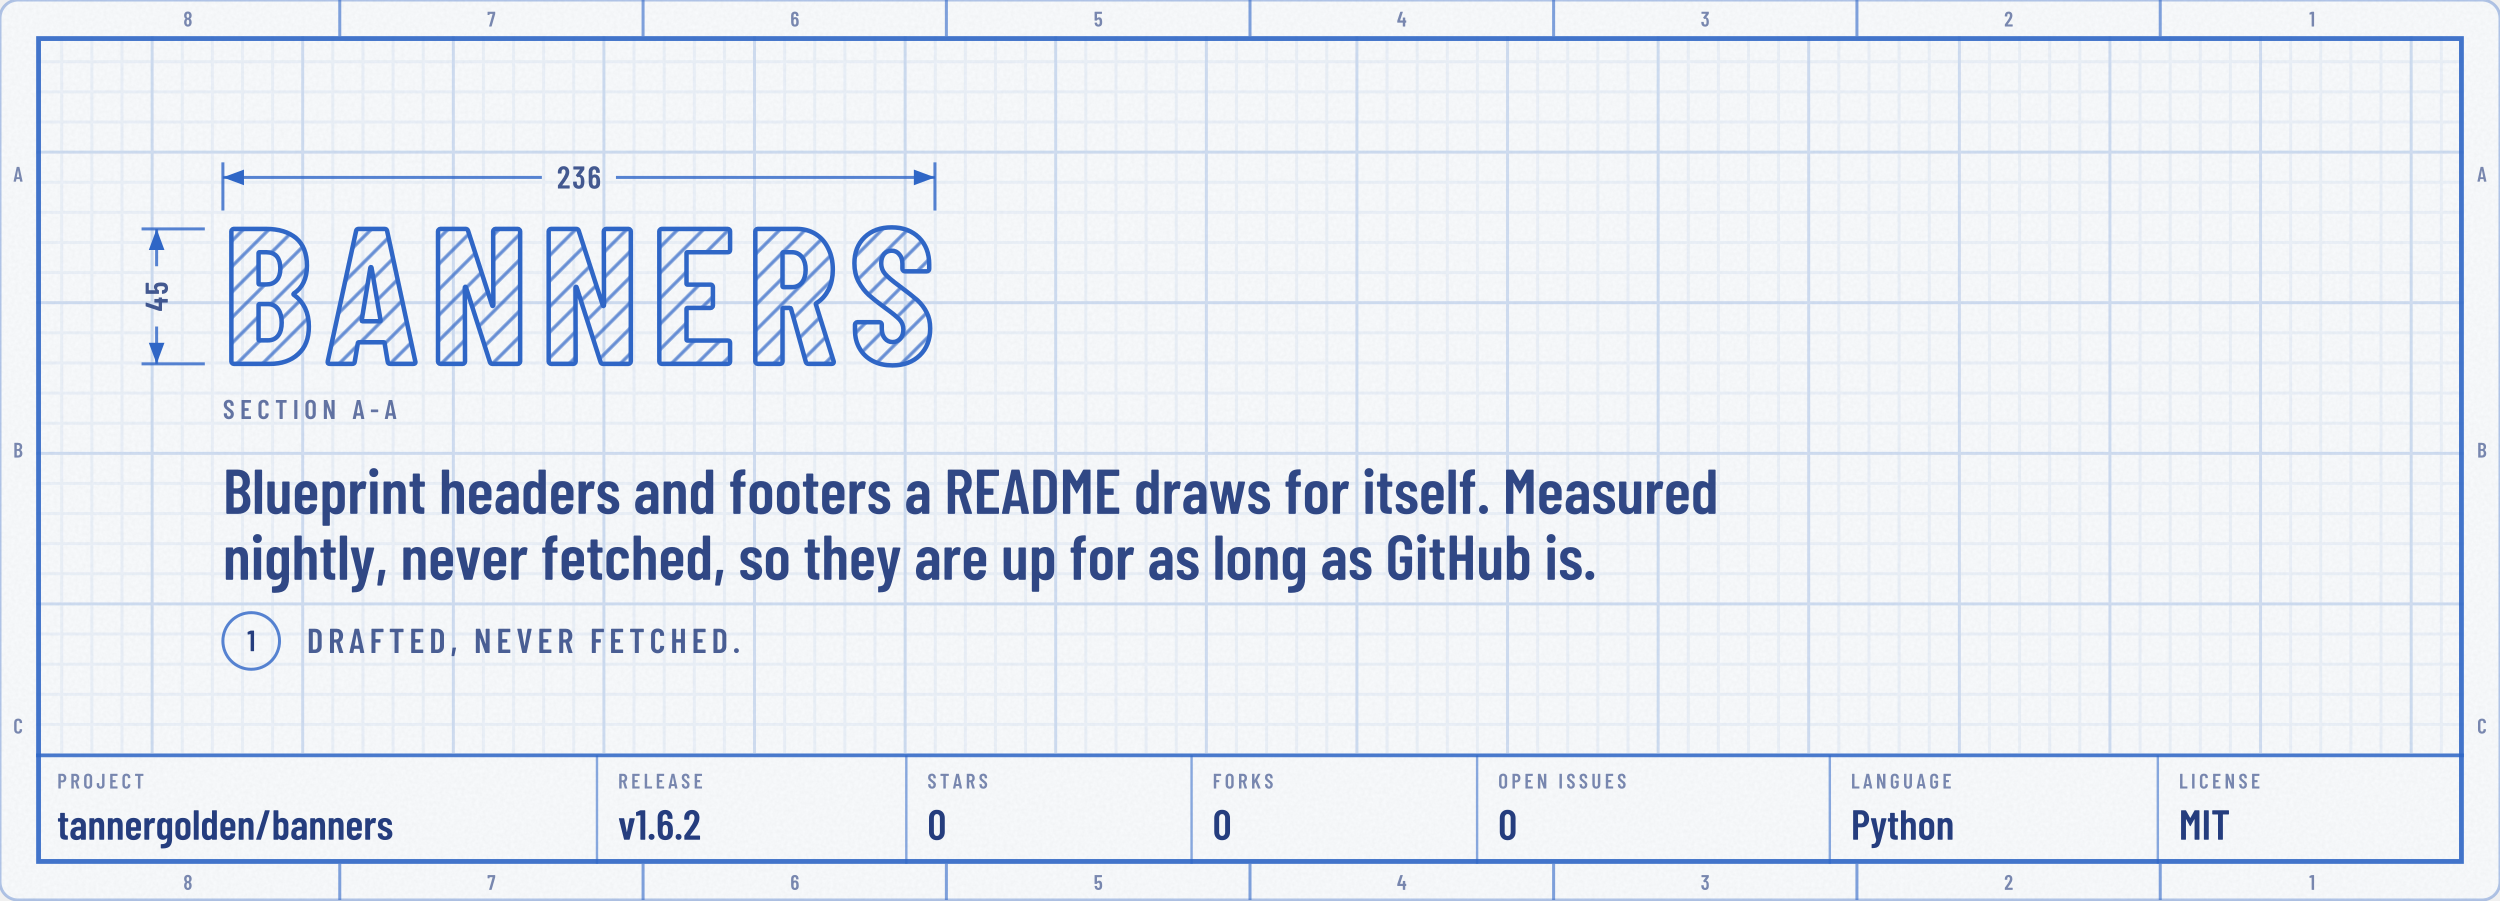
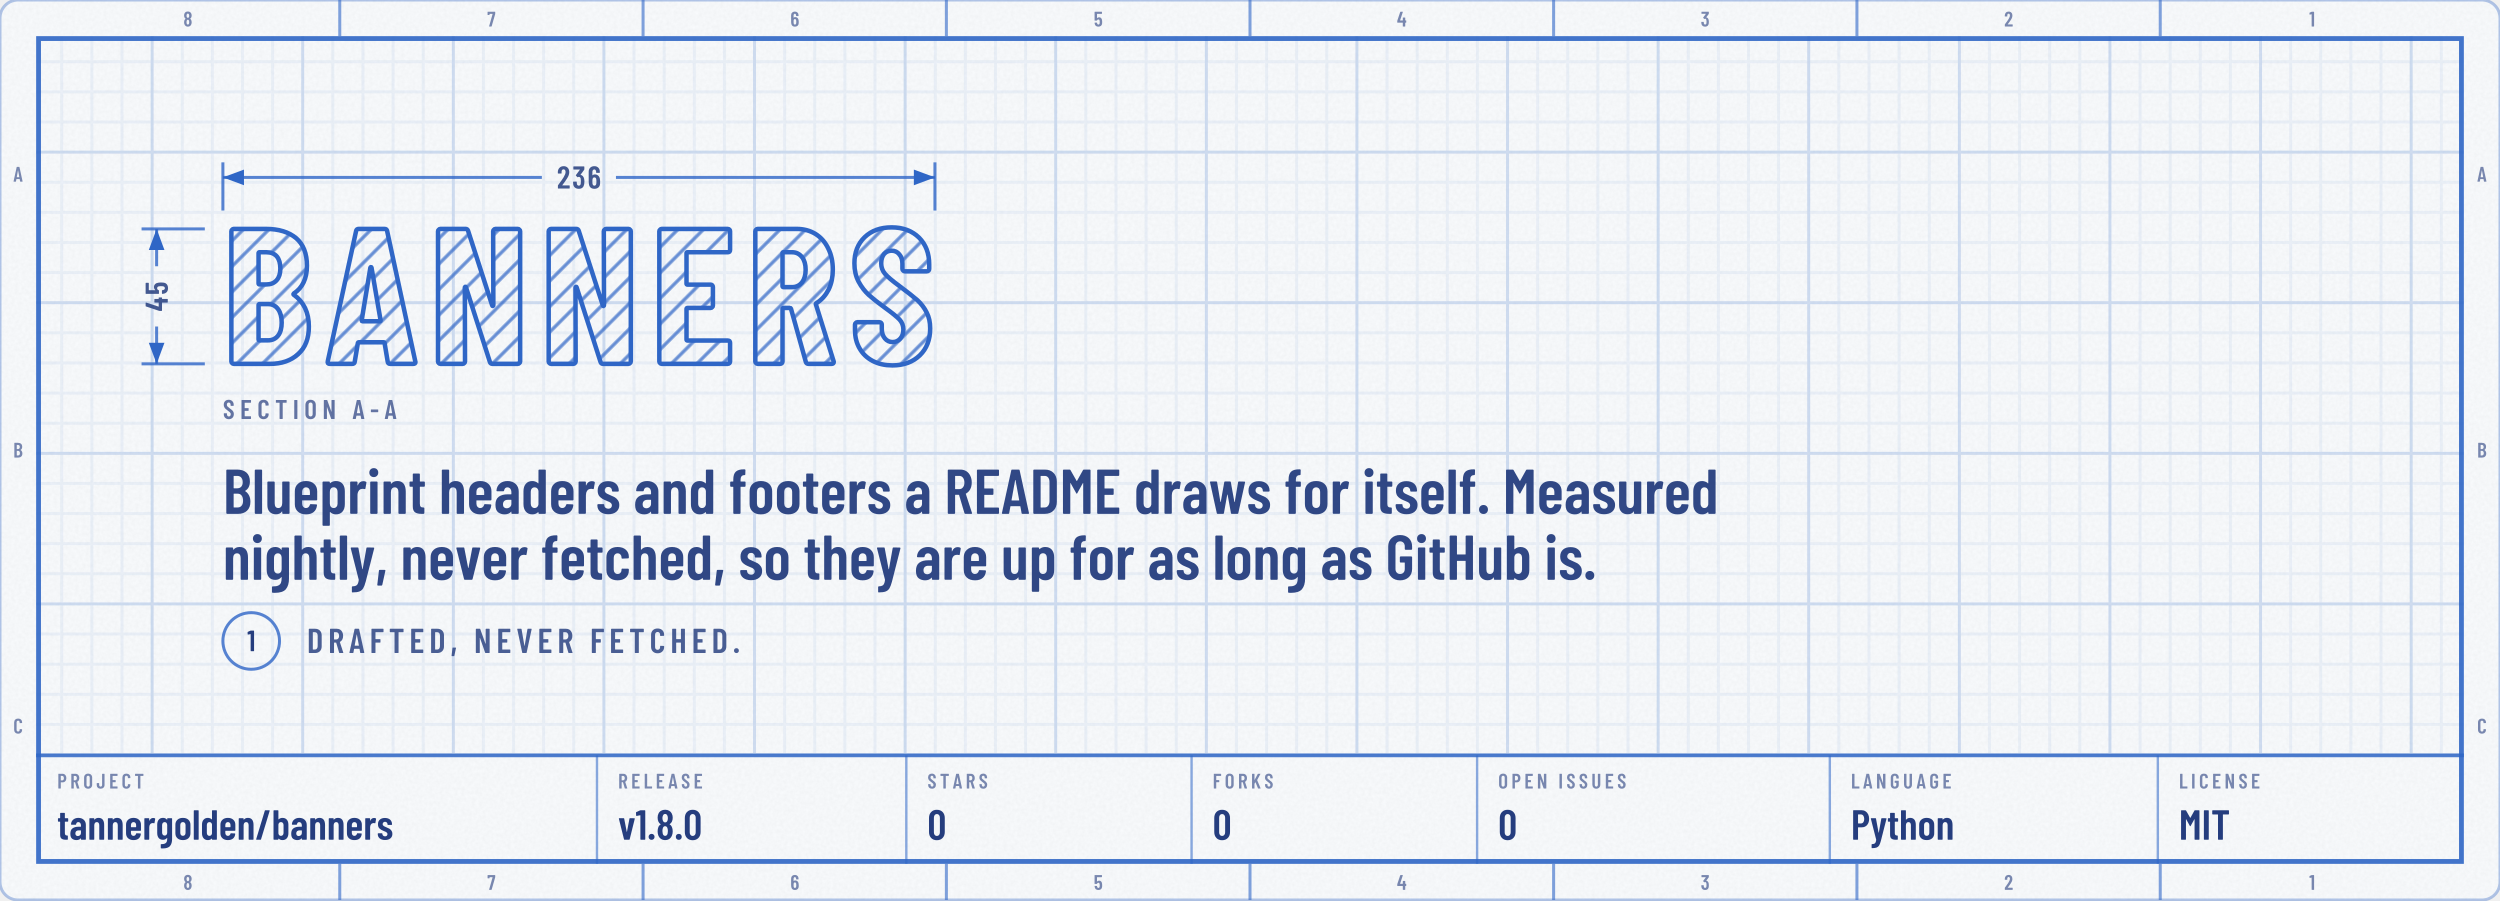
<svg xmlns="http://www.w3.org/2000/svg" width="830" height="299" viewBox="0 0 830 299" role="img" aria-labelledby="t d">
  <defs>
    <g id="kt1" transform="translate(74 120.8) scale(0.064 -0.064)">
      <use href="#n66" x="0" />
      <use href="#n65" x="530" />
      <use href="#n78" x="1072" />
      <use href="#n78" x="1646" />
      <use href="#n69" x="2220" />
      <use href="#n82" x="2718" />
      <use href="#n83" x="3249" />
    </g>
    <mask id="km2" maskUnits="userSpaceOnUse" x="70" y="70.9" width="244.4" height="65.9">
      <use href="#kt1" fill="#FFFFFF" />
    </mask>
    <pattern id="kp3" width="6" height="6" patternUnits="userSpaceOnUse" patternTransform="rotate(45)">
      <path d="M3 0V6" stroke="#2F66C6" stroke-opacity="0.7" stroke-width="1.1" />
    </pattern>
    <clipPath id="kc4">
      <rect x="0" y="0" width="830" height="298.8" rx="6" />
    </clipPath>
    <filter id="kn5" x="0" y="0" width="100%" height="100%">
      <feTurbulence type="fractalNoise" baseFrequency=".85" numOctaves="2" stitchTiles="stitch" />
      <feColorMatrix values="0 0 0 0 0 0 0 0 0 0 0 0 0 0 0 0 0 0 0.035 0" />
    </filter>
    <pattern id="kp6" width="10" height="10" patternUnits="userSpaceOnUse">
      <path d="M10 .5H.5V10" fill="none" stroke="#2F66C6" stroke-opacity="0.07" />
    </pattern>
    <pattern id="kp7" width="50" height="50" patternUnits="userSpaceOnUse">
      <path d="M50 .5H.5V50" fill="none" stroke="#2F66C6" stroke-opacity="0.14" />
    </pattern>
    <clipPath id="kc8">
      <path clip-rule="evenodd" d="M12 12h806v274.8h-806zM12 250.8h806v36h-806z" />
    </clipPath>
    <path id="m44" d="M33 -78 59 146Q60 157 71 157H151Q164 157 161 144L112 -80Q110 -91 99 -91H45Q39 -91 36 -88Q32 -84 33 -78Z" />
    <path id="m45" d="M27 263V339Q27 344 30 348Q34 351 39 351H286Q291 351 294 348Q298 344 298 339V263Q298 258 294 254Q291 251 286 251H39Q34 251 30 254Q27 258 27 263Z" />
    <path id="m46" d="M35 69Q35 100 55 120Q75 140 106 140Q137 140 156 120Q176 100 176 69Q176 38 156 18Q136 -2 106 -2Q75 -2 55 18Q35 38 35 69Z" />
    <path id="m47" d="M21 14 226 690Q229 700 239 700H331Q337 700 340 696Q343 692 341 686L136 10Q133 0 123 0H31Q25 0 22 4Q19 8 21 14Z" />
    <path id="m48" d="M38 183V517Q38 604 89 658Q140 711 224 711Q309 711 360 658Q412 604 412 517V183Q412 96 360 42Q309 -11 224 -11Q140 -11 89 42Q38 96 38 183ZM296 176V524Q296 563 276 586Q257 610 224 610Q192 610 173 586Q154 563 154 524V176Q154 137 173 114Q192 90 224 90Q257 90 276 114Q296 137 296 176Z" />
    <path id="m49" d="M122 700H218Q223 700 226 696Q230 693 230 688V12Q230 7 226 4Q223 0 218 0H126Q121 0 118 4Q114 7 114 12V576Q114 578 112 580Q111 582 109 581L27 565H24Q13 565 13 576L10 643Q10 653 18 657L107 697Q114 700 122 700Z" />
    <path id="m50" d="M173 100H392Q397 100 400 96Q404 93 404 88V12Q404 7 400 4Q397 0 392 0H43Q38 0 34 4Q31 7 31 12V92Q31 101 36 107L75 160Q114 212 152 266Q189 320 215 363Q273 459 273 522Q273 562 256 585Q238 608 209 608Q180 608 163 586Q146 563 147 526V487Q147 482 144 478Q140 475 135 475H41Q36 475 32 478Q29 482 29 487V530Q33 610 84 659Q134 708 214 708Q293 708 342 656Q390 605 390 521Q390 471 373 422Q356 373 319 317Q294 277 260 229Q225 181 214 166Q184 126 170 106Q168 104 169 102Q170 100 173 100Z" />
    <path id="m51" d="M387 218Q387 169 380 134Q368 66 326 29Q283 -8 210 -8Q134 -8 86 32Q38 73 32 143Q30 165 28 207Q28 219 40 219H132Q144 219 144 207Q146 173 148 156Q153 125 169 108Q185 92 210 92Q234 92 250 108Q266 123 271 152Q276 182 276 230Q276 281 269 315Q263 341 248 355Q233 369 210 369Q195 369 183 360Q177 356 174 356Q172 356 166 360L119 408Q115 412 115 417Q115 421 118 425L243 595Q245 597 244 599Q242 601 239 601H49Q44 601 40 604Q37 608 37 613V688Q37 693 40 696Q44 700 49 700H373Q378 700 382 696Q385 693 385 688V609Q385 602 380 594L266 438Q262 432 268 431Q309 426 338 392Q368 358 378 307Q387 267 387 218Z" />
    <path id="m52" d="M443 275V194Q443 189 440 186Q436 182 431 182H401Q396 182 396 177V12Q396 7 392 4Q389 0 384 0H292Q287 0 284 4Q280 7 280 12V177Q280 182 275 182H29Q24 182 20 186Q17 189 17 194V259Q17 268 19 274L158 690Q161 700 171 700H271Q277 700 280 696Q283 693 281 686L153 293Q152 287 157 287H275Q280 287 280 292V412Q280 417 284 420Q287 424 292 424H384Q389 424 392 420Q396 417 396 412V292Q396 287 401 287H431Q436 287 440 284Q443 280 443 275Z" />
    <path id="m53" d="M400 216Q400 175 396 146Q391 72 344 32Q297 -8 219 -8Q145 -8 99 30Q53 68 43 144L40 172Q40 184 52 184H144Q156 184 157 172Q157 166 159 154Q171 92 219 92Q244 92 260 108Q275 124 280 153Q284 178 284 217Q284 254 278 281Q273 307 258 322Q242 336 219 336Q171 336 157 290Q154 279 144 279H51Q46 279 42 282Q39 286 39 291V688Q39 693 42 696Q46 700 51 700H377Q382 700 386 696Q389 693 389 688V612Q389 607 386 604Q382 600 377 600H160Q155 600 155 595V400Q155 397 157 396Q159 396 161 398Q178 416 202 426Q227 437 254 437Q314 437 350 398Q387 360 394 290Q400 259 400 216Z" />
    <path id="m54" d="M401 216Q401 193 399 151Q394 75 346 34Q299 -8 221 -8Q147 -8 101 30Q55 69 46 144Q40 171 40 207L39 532Q39 613 88 660Q138 708 219 708Q295 708 343 660Q391 612 391 532V507Q391 502 388 498Q384 495 379 495H287Q282 495 278 498Q275 502 275 507V526Q275 560 258 582Q242 605 219 605Q191 605 174 583Q156 561 156 526V423Q156 420 158 419Q160 418 162 420Q191 447 234 447Q303 447 346 403Q389 359 396 286Q401 253 401 216ZM284 224Q284 250 279 295Q267 353 220 353Q196 353 180 338Q165 322 160 292Q156 257 156 224Q156 195 159 157Q164 125 180 108Q195 91 220 91Q245 91 260 109Q276 127 281 160Q284 196 284 224Z" />
    <path id="m55" d="M90 13 255 594Q257 600 251 600H116Q111 600 111 595V559Q111 554 108 550Q104 547 99 547H28Q23 547 20 550Q16 554 16 559L17 688Q17 693 20 696Q24 700 29 700H368Q373 700 376 696Q380 693 380 688V607Q380 603 378 593L211 10Q208 0 197 0H100Q87 0 90 13Z" />
    <path id="m56" d="M325 364Q358 345 375 306Q396 259 396 200Q396 147 380 107Q360 53 318 22Q275 -8 216 -8Q158 -8 116 22Q73 52 53 106Q38 148 38 200Q38 259 56 301Q71 341 109 363Q113 366 109 369Q76 390 58 427Q38 470 38 523Q38 581 58 620Q78 664 120 688Q161 712 216 712Q270 712 312 688Q353 665 374 621Q396 579 396 523Q396 471 376 429Q358 392 325 371Q319 367 325 364ZM159 559Q152 541 152 513Q152 483 162 456Q169 435 183 423Q197 411 216 411Q237 411 252 424Q266 436 273 459Q281 483 281 513Q281 547 271 568Q264 589 250 600Q236 612 216 612Q198 612 184 602Q171 591 164 573ZM281 206Q281 244 272 271Q266 295 252 308Q237 322 216 322Q195 322 180 308Q166 294 160 268Q152 242 152 208Q152 177 158 151Q163 123 178 108Q194 92 216 92Q239 92 255 108Q271 124 276 153Q281 180 281 206Z" />
    <path id="m65" d="M325 11 306 116Q306 121 300 121H154Q148 121 148 116L129 11Q128 0 116 0H25Q11 0 14 13L162 689Q164 700 175 700H281Q292 700 294 689L442 13V9Q442 0 431 0H338Q326 0 325 11ZM171 212H282Q288 212 287 217L229 533Q228 536 226 536Q224 536 223 533L166 217Q165 212 171 212Z" />
    <path id="m66" d="M242 0H66Q61 0 58 4Q54 7 54 12V688Q54 693 58 696Q61 700 66 700H224Q319 700 373 652Q427 604 427 512Q427 409 354 365Q349 362 352 359Q391 334 413 292Q435 250 435 192Q435 100 382 50Q328 0 242 0ZM170 595V409Q170 404 175 404H226Q267 404 290 429Q313 454 313 500Q313 548 290 574Q267 600 226 600H175Q170 600 170 595ZM319 208Q319 260 296 290Q273 319 233 319H175Q170 319 170 314V106Q170 101 175 101H233Q273 101 296 129Q319 157 319 208Z" />
    <path id="m67" d="M42 180V521Q42 607 94 658Q145 708 230 708Q316 708 368 658Q420 607 420 521V509Q420 504 416 500Q413 496 408 496L315 492Q303 492 303 504V529Q303 564 283 586Q263 608 230 608Q198 608 178 586Q158 564 158 529V171Q158 136 178 114Q198 92 230 92Q263 92 283 114Q303 136 303 171V196Q303 201 306 204Q310 208 315 208L408 204Q413 204 416 200Q420 197 420 192V180Q420 95 368 44Q316 -8 230 -8Q145 -8 94 44Q42 95 42 180Z" />
    <path id="m68" d="M54 12V688Q54 693 58 696Q61 700 66 700H237Q323 700 374 648Q426 596 426 509V191Q426 104 374 52Q323 0 237 0H66Q61 0 58 4Q54 7 54 12ZM175 100 235 101Q268 101 288 128Q309 154 310 198V502Q310 547 290 574Q269 600 234 600H175Q170 600 170 595V105Q170 100 175 100Z" />
    <path id="m69" d="M391 600H175Q170 600 170 595V406Q170 401 175 401H303Q308 401 312 398Q315 394 315 389V312Q315 307 312 304Q308 300 303 300H175Q170 300 170 295V105Q170 100 175 100H391Q396 100 400 96Q403 93 403 88V12Q403 7 400 4Q396 0 391 0H66Q61 0 58 4Q54 7 54 12V688Q54 693 58 696Q61 700 66 700H391Q396 700 400 696Q403 693 403 688V612Q403 607 400 604Q396 600 391 600Z" />
    <path id="m70" d="M390 600H175Q170 600 170 595V406Q170 401 175 401H302Q307 401 310 398Q314 394 314 389V312Q314 307 310 304Q307 300 302 300H175Q170 300 170 295V12Q170 7 166 4Q163 0 158 0H66Q61 0 58 4Q54 7 54 12V688Q54 693 58 696Q61 700 66 700H390Q395 700 398 696Q402 693 402 688V612Q402 607 398 604Q395 600 390 600Z" />
    <path id="m71" d="M42 173V527Q42 609 94 658Q145 708 230 708Q315 708 368 658Q420 609 420 526V487Q420 482 416 478Q413 475 408 475H316Q311 475 308 478Q304 482 304 487V528Q304 564 284 586Q263 608 230 608Q197 608 177 586Q157 564 157 528V172Q157 136 177 114Q197 92 230 92Q263 92 284 114Q304 136 304 172V268Q304 273 299 273H238Q233 273 230 276Q226 280 226 285V358Q226 363 230 366Q233 370 238 370H408Q413 370 416 366Q420 363 420 358V173Q420 91 368 42Q315 -8 230 -8Q145 -8 94 42Q42 91 42 173Z" />
    <path id="m72" d="M319 700H411Q416 700 420 696Q423 693 423 688V12Q423 7 420 4Q416 0 411 0H319Q314 0 310 4Q307 7 307 12V295Q307 300 302 300H175Q170 300 170 295V12Q170 7 166 4Q163 0 158 0H66Q61 0 58 4Q54 7 54 12V688Q54 693 58 696Q61 700 66 700H158Q163 700 166 696Q170 693 170 688V406Q170 401 175 401H302Q307 401 307 406V688Q307 693 310 696Q314 700 319 700Z" />
    <path id="m73" d="M54 12V688Q54 693 58 696Q61 700 66 700H158Q163 700 166 696Q170 693 170 688V12Q170 7 166 4Q163 0 158 0H66Q61 0 58 4Q54 7 54 12Z" />
    <path id="m74" d="M17 173V247Q17 252 20 256Q24 259 29 259H121Q126 259 130 256Q133 252 133 247V171Q133 136 152 114Q171 92 202 92Q233 92 252 114Q272 136 272 171V688Q272 693 276 696Q279 700 284 700H376Q381 700 384 696Q388 693 388 688V173Q388 91 336 42Q285 -8 202 -8Q119 -8 68 42Q17 91 17 173Z" />
    <path id="m75" d="M54 12V688Q54 693 58 696Q61 700 66 700H158Q163 700 166 696Q170 693 170 688V412Q170 408 172 408Q174 407 176 410L326 691Q331 700 341 700H440Q447 700 449 696Q451 692 448 686L298 405Q297 401 297 399L459 14Q460 12 460 8Q460 0 450 0H351Q340 0 337 9L219 298Q218 301 216 300Q214 300 212 298L172 231Q170 227 170 225V12Q170 7 166 4Q163 0 158 0H66Q61 0 58 4Q54 7 54 12Z" />
    <path id="m76" d="M54 12V688Q54 693 58 696Q61 700 66 700H158Q163 700 166 696Q170 693 170 688V105Q170 100 175 100H391Q396 100 400 96Q403 93 403 88V12Q403 7 400 4Q396 0 391 0H66Q61 0 58 4Q54 7 54 12Z" />
    <path id="m77" d="M383 700H475Q480 700 484 696Q487 693 487 688V12Q487 7 484 4Q480 0 475 0H383Q378 0 374 4Q371 7 371 12V484Q371 488 369 488Q367 488 365 485L278 327Q273 319 269 319Q265 319 260 327L173 485Q171 488 169 488Q167 488 167 484V12Q167 7 164 4Q160 0 155 0H63Q58 0 54 4Q51 7 51 12V688Q51 693 54 696Q58 700 63 700H155Q165 700 170 692L267 521Q270 517 273 521L368 692Q373 700 383 700Z" />
    <path id="m78" d="M350 700H441Q446 700 450 696Q453 693 453 688V12Q453 7 450 4Q446 0 441 0H336Q326 0 323 10L174 434Q173 437 170 436Q168 436 168 433L169 12Q169 7 166 4Q162 0 157 0H66Q61 0 58 4Q54 7 54 12V688Q54 693 58 696Q61 700 66 700H169Q179 700 182 690L332 269Q333 266 336 266Q338 267 338 270V688Q338 693 342 696Q345 700 350 700Z" />
    <path id="m79" d="M42 182V518Q42 604 94 656Q147 708 233 708Q319 708 372 656Q425 604 425 518V182Q425 96 372 44Q319 -8 233 -8Q147 -8 94 44Q42 96 42 182ZM309 177V523Q309 561 288 584Q267 608 233 608Q199 608 178 584Q158 561 158 523V177Q158 139 178 116Q199 92 233 92Q267 92 288 116Q309 139 309 177Z" />
    <path id="m80" d="M432 495Q432 405 384 350Q337 295 259 295H174Q169 295 169 290V12Q169 7 166 4Q162 0 157 0H65Q60 0 56 4Q53 7 53 12V689Q53 694 56 698Q60 701 65 701H253Q306 701 346 675Q387 649 410 602Q432 555 432 495ZM316 492Q316 542 294 572Q271 601 234 601H174Q169 601 169 596V391Q169 386 174 386H234Q271 386 294 414Q316 443 316 492Z" />
    <path id="m82" d="M318 10 233 297Q231 301 228 301H175Q170 301 170 296V12Q170 7 166 4Q163 0 158 0H66Q61 0 58 4Q54 7 54 12V688Q54 693 58 696Q61 700 66 700H254Q307 700 348 674Q388 649 410 602Q433 556 433 496Q433 434 409 389Q385 344 342 321Q338 320 339 315L437 14Q438 12 438 9Q438 0 427 0H331Q321 0 318 10ZM170 595V396Q170 391 175 391H236Q272 391 294 419Q317 447 317 495Q317 543 294 572Q272 600 236 600H175Q170 600 170 595Z" />
    <path id="m83" d="M34 173V199Q34 204 38 208Q41 211 46 211H137Q142 211 146 208Q149 204 149 199V179Q149 140 168 116Q188 92 219 92Q250 92 270 114Q290 137 290 174Q290 200 279 219Q268 238 248 255Q228 272 184 304Q134 340 104 368Q73 396 52 436Q32 475 32 527Q32 610 82 659Q132 708 214 708Q297 708 348 656Q399 605 399 520V496Q399 491 396 488Q392 484 387 484H297Q292 484 288 488Q285 491 285 496V522Q285 561 266 584Q246 608 214 608Q184 608 165 586Q146 565 146 527Q146 491 166 466Q187 441 247 397Q308 352 339 324Q370 295 387 261Q404 227 404 180Q404 95 353 44Q302 -8 219 -8Q136 -8 85 42Q34 92 34 173Z" />
    <path id="m84" d="M425 688V612Q425 607 422 604Q418 600 413 600H286Q281 600 281 595V12Q281 7 278 4Q274 0 269 0H177Q172 0 168 4Q165 7 165 12V595Q165 600 160 600H40Q35 600 32 604Q28 607 28 612V688Q28 693 32 696Q35 700 40 700H413Q418 700 422 696Q425 693 425 688Z" />
    <path id="m85" d="M50 194V688Q50 693 54 696Q57 700 62 700H154Q159 700 162 696Q166 693 166 688V182Q166 142 186 117Q206 92 239 92Q272 92 292 117Q312 142 312 182V688Q312 693 316 696Q319 700 324 700H416Q421 700 424 696Q428 693 428 688V194Q428 103 376 48Q324 -8 239 -8Q153 -8 102 48Q50 103 50 194Z" />
    <path id="m86" d="M171 11 28 687 27 691Q27 700 38 700H139Q151 700 152 689L235 208Q236 205 238 205Q240 205 241 208L322 689Q323 700 335 700H433Q446 700 443 687L299 11Q297 0 286 0H184Q173 0 171 11Z" />
    <path id="m97" d="M397 352V12Q397 7 394 4Q390 0 385 0H293Q288 0 284 4Q281 7 281 12V31Q281 34 279 35Q277 36 275 33Q240 -8 173 -8Q116 -8 72 24Q29 57 29 143Q29 233 82 271Q134 309 224 309H276Q281 309 281 314V340Q281 376 263 398Q245 419 218 419Q197 419 183 406Q169 392 166 369Q165 357 153 357H56Q44 357 45 369Q50 437 98 478Q147 519 220 519Q299 519 348 473Q397 427 397 352ZM281 160V217Q281 222 276 222H224Q190 222 169 204Q148 185 148 150Q148 119 164 104Q180 88 205 88Q235 88 258 107Q281 126 281 160Z" />
    <path id="m98" d="M399 357V154Q399 80 362 36Q325 -8 258 -8Q204 -8 168 27Q166 29 164 28Q162 27 162 24V12Q162 7 158 4Q155 0 150 0H58Q53 0 50 4Q46 7 46 12V688Q46 693 50 696Q53 700 58 700H150Q155 700 158 696Q162 693 162 688V486Q162 483 164 482Q167 482 170 486Q189 503 212 511Q236 519 258 519Q324 519 362 476Q399 433 399 357ZM222 419Q198 419 182 404Q166 388 162 362V149Q166 123 182 108Q198 92 222 92Q250 92 267 112Q284 131 284 163V348Q284 380 267 400Q250 419 222 419Z" />
    <path id="m99" d="M38 155V357Q38 430 86 474Q133 519 215 519Q297 519 345 476Q393 432 393 365V351Q393 346 390 342Q386 339 381 339L289 335Q277 335 277 347V357Q277 382 260 400Q242 419 215 419Q188 419 171 399Q154 379 154 348V163Q154 132 171 112Q188 92 215 92Q242 92 260 110Q277 129 277 155V165Q277 170 280 174Q284 177 289 177L381 176Q386 176 390 172Q393 169 393 164V146Q393 77 345 34Q297 -8 215 -8Q133 -8 86 36Q38 80 38 155Z" />
    <path id="m100" d="M287 700H379Q384 700 388 696Q391 693 391 688V12Q391 7 388 4Q384 0 379 0H287Q282 0 278 4Q275 7 275 12V24Q275 27 273 28Q271 29 269 27Q233 -8 179 -8Q112 -8 75 36Q38 80 38 154V357Q38 433 76 476Q113 519 179 519Q202 519 226 510Q250 502 269 483Q271 481 273 482Q275 483 275 486V688Q275 693 278 696Q282 700 287 700ZM275 149V362Q271 388 255 404Q239 419 215 419Q187 419 170 400Q153 380 153 348V163Q153 131 170 112Q187 92 215 92Q239 92 255 108Q271 123 275 149Z" />
    <path id="m101" d="M380 213H159Q154 213 154 208V163Q154 132 171 112Q188 92 215 92Q238 92 254 106Q271 121 276 144Q279 154 289 154L378 150Q383 150 386 146Q390 143 389 137Q382 67 338 30Q294 -8 215 -8Q133 -8 86 36Q38 79 38 154V357Q38 430 86 474Q133 519 215 519Q297 519 344 474Q392 430 392 357V225Q392 220 388 216Q385 213 380 213ZM154 348V303Q154 298 159 298H272Q277 298 277 303V348Q277 380 260 400Q243 419 215 419Q188 419 171 399Q154 379 154 348Z" />
    <path id="m102" d="M265 499V440Q265 435 262 432Q258 428 253 428H191Q186 428 186 423V12Q186 7 182 4Q179 0 174 0H83Q78 0 74 4Q71 7 71 12V423Q71 428 66 428H34Q29 428 26 432Q22 435 22 440V499Q22 504 26 508Q29 511 34 511H66Q71 511 71 516V541Q71 631 112 668Q153 705 243 704H251Q256 704 260 700Q263 697 263 692L261 624Q261 619 258 616Q254 612 249 612H244Q214 611 200 592Q186 574 186 536V516Q186 511 191 511H253Q258 511 262 508Q265 504 265 499Z" />
    <path id="m103" d="M287 511H379Q384 511 388 508Q391 504 391 499V19Q391 -89 342 -148Q293 -206 167 -206Q145 -206 134 -205Q122 -204 122 -192V-115Q122 -102 135 -104Q192 -105 222 -90Q253 -75 264 -46Q275 -17 275 30V41Q275 44 273 44Q271 45 269 42Q236 -1 175 -1Q108 -1 73 42Q38 86 38 161V357Q38 434 74 476Q109 519 175 519Q236 519 269 476Q271 473 273 474Q275 474 275 477V499Q275 504 278 508Q282 511 287 511ZM275 169V348Q275 380 258 400Q242 419 215 419Q188 419 171 399Q154 379 154 348V169Q154 138 171 118Q188 99 215 99Q242 99 258 118Q275 138 275 169Z" />
    <path id="m104" d="M397 352V12Q397 7 394 4Q390 0 385 0H293Q288 0 284 4Q281 7 281 12V343Q281 379 266 399Q251 419 223 419Q194 419 178 398Q162 377 162 340V12Q162 7 158 4Q155 0 150 0H58Q53 0 50 4Q46 7 46 12V688Q46 693 50 696Q53 700 58 700H150Q155 700 158 696Q162 693 162 688V479Q162 476 164 476Q167 475 170 479Q204 519 265 519Q330 519 364 476Q397 432 397 352Z" />
    <path id="m105" d="M36 652Q36 683 56 703Q76 723 107 723Q138 723 158 703Q177 683 177 652Q177 621 157 601Q137 581 107 581Q76 581 56 601Q36 621 36 652ZM50 12V499Q50 504 54 508Q57 511 62 511H154Q159 511 162 508Q166 504 166 499V12Q166 7 162 4Q159 0 154 0H62Q57 0 54 4Q50 7 50 12Z" />
    <path id="m108" d="M42 12V688Q42 693 46 696Q49 700 54 700H146Q151 700 154 696Q158 693 158 688V12Q158 7 154 4Q151 0 146 0H54Q49 0 46 4Q42 7 42 12Z" />
    <path id="m110" d="M397 352V12Q397 7 394 4Q390 0 385 0H293Q288 0 284 4Q281 7 281 12V343Q281 379 266 399Q251 419 223 419Q194 419 178 398Q162 377 162 340V12Q162 7 158 4Q155 0 150 0H58Q53 0 50 4Q46 7 46 12V499Q46 504 50 508Q53 511 58 511H150Q155 511 158 508Q162 504 162 499V479Q162 476 164 476Q167 475 170 479Q204 519 265 519Q330 519 364 476Q397 432 397 352Z" />
    <path id="m111" d="M38 155V356Q38 430 86 474Q134 519 216 519Q299 519 347 474Q395 430 395 356V155Q395 80 348 36Q300 -8 216 -8Q133 -8 86 36Q38 80 38 155ZM279 164V348Q279 379 262 399Q244 419 216 419Q188 419 171 400Q154 380 154 348V164Q154 132 171 112Q188 93 216 93Q244 93 262 112Q279 132 279 164Z" />
    <path id="m112" d="M403 357V155Q403 78 366 35Q329 -8 262 -8Q239 -8 215 0Q191 9 172 28Q170 30 168 29Q166 28 166 25V-177Q166 -182 162 -186Q159 -189 154 -189H62Q57 -189 54 -186Q50 -182 50 -177V499Q50 504 54 508Q57 511 62 511H154Q159 511 162 508Q166 504 166 499V487Q166 484 168 484Q171 483 174 487Q209 519 262 519Q329 519 366 476Q403 432 403 357ZM226 420Q199 420 182 400Q166 380 166 348V163Q166 131 182 112Q199 92 226 92Q254 92 271 112Q288 131 288 163V348Q288 380 271 400Q254 420 226 420Z" />
    <path id="m114" d="M297 507Q305 502 303 492L287 399Q286 387 273 392Q259 396 247 396Q235 396 225 393Q197 389 180 362Q162 334 162 296V13Q162 8 158 4Q155 1 150 1H58Q53 1 50 4Q46 8 46 13V499Q46 504 50 508Q53 511 58 511H150Q155 511 158 508Q162 504 162 499V453Q162 449 164 448Q166 448 167 452Q194 517 255 517Q282 517 297 507Z" />
    <path id="m115" d="M30 135V142Q30 147 34 150Q37 154 42 154H128Q133 154 136 150Q140 147 140 142V137Q140 113 158 97Q177 81 204 81Q230 81 245 96Q260 111 260 134Q260 154 247 168Q234 181 219 188Q204 195 165 211Q108 233 72 267Q35 301 35 368Q35 438 80 478Q124 517 200 517Q278 517 324 476Q369 434 369 364Q369 359 366 356Q362 352 357 352H273Q268 352 264 356Q261 359 261 364V370Q261 394 244 410Q228 426 203 426Q177 426 162 410Q146 393 146 370Q146 351 158 338Q170 325 185 318Q200 310 235 295Q277 278 306 262Q334 245 356 214Q377 184 377 139Q377 72 330 33Q283 -6 203 -6Q124 -6 77 32Q30 70 30 135Z" />
    <path id="m116" d="M248 429H186Q181 429 181 424V162Q181 127 194 114Q207 100 233 101H240Q245 101 248 98Q252 94 252 89V12Q252 7 248 4Q245 0 240 0H206Q138 0 104 25Q69 50 69 119V424Q69 429 64 429H29Q24 429 20 432Q17 436 17 441V499Q17 504 20 508Q24 511 29 511H64Q69 511 69 516V626Q69 631 72 634Q76 638 81 638H169Q174 638 178 634Q181 631 181 626V516Q181 511 186 511H248Q253 511 256 508Q260 504 260 499V441Q260 436 256 432Q253 429 248 429Z" />
    <path id="m117" d="M289 511H381Q386 511 390 508Q393 504 393 499V12Q393 7 390 4Q386 0 381 0H289Q284 0 280 4Q277 7 277 12V34Q277 37 275 38Q273 39 271 36Q242 -7 178 -7Q117 -7 80 30Q42 66 42 142V499Q42 504 46 508Q49 511 54 511H146Q151 511 154 508Q158 504 158 499V167Q158 92 216 92Q245 92 261 114Q277 135 277 172V499Q277 504 280 508Q284 511 289 511Z" />
    <path id="m118" d="M141 10 19 499V503Q19 512 30 512H132Q144 512 145 501L205 190Q206 187 208 187Q210 187 211 190L270 501Q271 512 283 512L385 510Q399 510 396 497L275 10Q272 0 261 0H155Q144 0 141 10Z" />
    <path id="m119" d="M126 11 19 499V503Q19 512 30 512H118Q130 512 131 501L183 190Q184 187 186 187Q188 187 189 190L244 501Q245 512 257 512H335Q347 512 348 501L404 189Q405 186 407 186Q409 186 410 189L463 501Q464 512 476 512L563 510Q576 510 573 497L466 11Q464 0 453 0H363Q351 0 350 11L297 303Q296 306 294 306Q292 306 291 303L239 11Q238 0 226 0H139Q128 0 126 11Z" />
    <path id="m121" d="M34 -187V-115Q34 -110 37 -106Q40 -103 44 -103Q77 -102 96 -94Q115 -87 126 -66Q138 -44 143 -3L142 3L16 499V503Q16 512 27 512H125Q137 512 138 501L199 170Q200 167 202 167Q204 167 205 170L264 501Q265 512 277 512L376 510Q390 510 387 497L253 -28Q234 -99 213 -134Q192 -169 154 -184Q116 -199 45 -199H40Q38 -199 36 -196Q34 -192 34 -187Z" />
    <path id="n65" d="M325 11 309 107Q309 112 303 112H176Q170 112 170 107L154 11Q153 0 141 0H24Q11 0 14 13L161 689Q163 700 174 700H309Q320 700 322 689L468 13L469 9Q469 0 458 0H338Q326 0 325 11ZM194 221H284Q289 221 288 226L241 499Q240 502 238 502Q236 502 235 499L190 226Q190 221 194 221Z" />
    <path id="n66" d="M245 0H56Q51 0 48 4Q44 7 44 12V688Q44 693 48 696Q51 700 56 700H223Q323 700 380 652Q436 604 436 509Q436 410 368 365Q364 362 367 359Q446 303 446 193Q446 100 390 50Q334 0 245 0ZM185 574V417Q185 412 190 412H226Q260 412 279 434Q298 455 298 494Q298 535 280 557Q261 579 226 579H190Q185 579 185 574ZM305 214Q305 258 286 284Q267 310 235 310H190Q185 310 185 305V127Q185 122 190 122H234Q267 122 286 146Q305 170 305 214Z" />
    <path id="n69" d="M399 579H190Q185 579 185 574V416Q185 411 190 411H310Q315 411 318 408Q322 404 322 399V302Q322 297 318 294Q315 290 310 290H190Q185 290 185 285V126Q185 121 190 121H399Q404 121 408 118Q411 114 411 109V12Q411 7 408 4Q404 0 399 0H56Q51 0 48 4Q44 7 44 12V688Q44 693 48 696Q51 700 56 700H399Q404 700 408 696Q411 693 411 688V591Q411 586 408 582Q404 579 399 579Z" />
    <path id="n78" d="M342 700H458Q463 700 466 696Q470 693 470 688V12Q470 7 466 4Q463 0 458 0H326Q316 0 313 10L189 397Q188 400 186 400Q183 399 183 396L184 12Q184 7 180 4Q177 0 172 0H56Q51 0 48 4Q44 7 44 12V688Q44 693 48 696Q51 700 56 700H187Q197 700 200 690L325 303Q326 300 328 300Q331 301 331 304L330 688Q330 693 334 696Q337 700 342 700Z" />
    <path id="n82" d="M306 10 229 286Q227 290 224 290H190Q185 290 185 285V12Q185 7 182 4Q178 0 173 0H56Q51 0 48 4Q44 7 44 12V688Q44 693 48 696Q51 700 56 700H258Q313 700 356 674Q399 647 422 599Q446 551 446 489Q446 430 424 385Q401 340 361 315Q359 314 358 312Q357 311 358 309L450 14L451 10Q451 0 440 0H320Q309 0 306 10ZM185 574V403Q185 398 190 398H235Q266 398 286 422Q305 447 305 488Q305 530 286 554Q266 579 235 579H190Q185 579 185 574Z" />
    <path id="n83" d="M30 175V204Q30 209 34 212Q37 216 42 216H157Q162 216 166 212Q169 209 169 204V182Q169 151 185 132Q201 113 225 113Q249 113 265 131Q281 149 281 178Q281 208 261 230Q241 251 183 293Q133 329 102 357Q71 385 49 426Q27 467 27 521Q27 606 80 657Q133 708 220 708Q308 708 362 655Q415 602 415 516V492Q415 487 412 484Q408 480 403 480H288Q283 480 280 484Q276 487 276 492V519Q276 550 260 568Q245 587 220 587Q196 587 181 570Q166 552 166 521Q166 491 185 468Q204 445 260 404Q322 358 354 330Q385 301 402 266Q420 232 420 184Q420 96 366 44Q312 -8 224 -8Q166 -8 122 15Q78 38 54 80Q30 121 30 175Z" />
  </defs>
  <rect y="0" width="830" height="298.8" rx="6" fill="#FFFFFF" stroke="#2F66C6" stroke-opacity=".35" />
  <rect y="0" width="830" height="298.8" rx="6" fill="#2F66C6" fill-opacity=".03" />
  <rect y="0" width="830" height="298.8" clip-path="url(#kc4)" filter="url(#kn5)" />
  <g clip-path="url(#kc8)">
    <rect y="0" width="830" height="298.8" fill="url(#kp6)" />
    <rect y="0" width="830" height="298.8" fill="url(#kp7)" />
  </g>
  <rect x="12.8" y="12.8" width="804.4" height="273.2" fill="none" stroke="#2F66C6" stroke-opacity="0.9" stroke-width="1.6" />
  <path d="M112.8 0V12M112.8 286.8V298.8M213.5 0V12M213.5 286.8V298.8M314.2 0V12M314.2 286.8V298.8M415 0V12M415 286.8V298.8M515.8 0V12M515.8 286.8V298.8M616.5 0V12M616.5 286.8V298.8M717.2 0V12M717.2 286.8V298.8" stroke="#2F66C6" stroke-opacity="0.6" />
  <g transform="scale(0.007 -0.007)" fill="#253D7E" fill-opacity="0.6">
    <use href="#m56" x="8694" y="-1257" />
    <use href="#m56" x="8694" y="-42204" />
    <use href="#m55" x="23108" y="-1257" />
    <use href="#m55" x="23108" y="-42204" />
    <use href="#m54" x="37482" y="-1257" />
    <use href="#m54" x="37482" y="-42204" />
    <use href="#m53" x="51875" y="-1257" />
    <use href="#m53" x="51875" y="-42204" />
    <use href="#m52" x="66253" y="-1257" />
    <use href="#m52" x="66253" y="-42204" />
    <use href="#m51" x="80662" y="-1257" />
    <use href="#m51" x="80662" y="-42204" />
    <use href="#m50" x="95055" y="-1257" />
    <use href="#m50" x="95055" y="-42204" />
    <use href="#m49" x="109524" y="-1257" />
    <use href="#m49" x="109524" y="-42204" />
    <use href="#m65" x="629" y="-8615" />
    <use href="#m65" x="117486" y="-8615" />
    <use href="#m66" x="626" y="-21702" />
    <use href="#m66" x="117483" y="-21702" />
    <use href="#m67" x="629" y="-34789" />
    <use href="#m67" x="117486" y="-34789" />
  </g>
  <path d="M74 69.9V53.9" stroke="#2F66C6" stroke-opacity="0.8" />
  <path d="M310.4 69.9V53.9" stroke="#2F66C6" stroke-opacity="0.8" />
  <path d="M74 58.9H179.9M204.5 58.9H310.4" stroke="#2F66C6" stroke-opacity="0.8" />
  <path d="M68 76H47" stroke="#2F66C6" stroke-opacity="0.8" />
  <path d="M68 120.8H47" stroke="#2F66C6" stroke-opacity="0.8" />
  <path d="M52 76V88.4M52 108.4V120.8" stroke="#2F66C6" stroke-opacity="0.8" />
  <circle cx="83.4" cy="212.8" r="9.4" fill="none" stroke="#2F66C6" stroke-opacity="0.8" />
  <path d="M12 250.8H818" stroke="#2F66C6" stroke-opacity="0.85" stroke-width="1.2" />
  <rect x="70" y="70.9" width="244.4" height="65.9" fill="url(#kp3)" mask="url(#km2)" />
  <use href="#kt1" fill="none" stroke="#2F66C6" stroke-width="23.4" stroke-linejoin="round" />
  <path d="M74 58.9l7 -2.6v5.2z" fill="#2F66C6" />
  <path d="M310.4 58.9l-7 -2.6v5.2z" fill="#2F66C6" />
  <g transform="translate(184.9 62.6) scale(0.0105 -0.0105)" fill="#253D7E" fill-opacity="0.85">
    <use href="#m50" x="0" />
    <use href="#m51" x="482" />
    <use href="#m54" x="965" />
  </g>
  <path d="M52 76l-2.6 7h5.2z" fill="#2F66C6" />
  <path d="M52 120.8l-2.6 -7h5.2z" fill="#2F66C6" />
  <g transform="rotate(-90 52 98.4)">
    <g transform="translate(47 102.1) scale(0.0105 -0.0105)" fill="#253D7E" fill-opacity="0.85">
      <use href="#m52" x="0" />
      <use href="#m53" x="516" />
    </g>
  </g>
  <g transform="translate(74 139.1) scale(0.009 -0.009)" fill="#253D7E" fill-opacity="0.7">
    <use href="#m83" x="0" />
    <use href="#m69" x="634" />
    <use href="#m67" x="1269" />
    <use href="#m84" x="1926" />
    <use href="#m73" x="2578" />
    <use href="#m79" x="3002" />
    <use href="#m78" x="3669" />
    <use href="#m65" x="4776" />
    <use href="#m45" x="5432" />
    <use href="#m65" x="5957" />
  </g>
  <g transform="translate(74 170.6) scale(0.021 -0.021)" fill="#253D7E" fill-opacity="0.94">
    <use href="#m66" x="0" />
    <use href="#m108" x="462" />
    <use href="#m117" x="661" />
    <use href="#m101" x="1099" />
    <use href="#m112" x="1525" />
    <use href="#m114" x="1966" />
    <use href="#m105" x="2279" />
    <use href="#m110" x="2494" />
    <use href="#m116" x="2933" />
    <use href="#m104" x="3415" />
    <use href="#m101" x="3854" />
    <use href="#m97" x="4280" />
    <use href="#m100" x="4714" />
    <use href="#m101" x="5151" />
    <use href="#m114" x="5577" />
    <use href="#m115" x="5890" />
    <use href="#m97" x="6488" />
    <use href="#m110" x="6922" />
    <use href="#m100" x="7361" />
    <use href="#m102" x="7998" />
    <use href="#m111" x="8289" />
    <use href="#m111" x="8721" />
    <use href="#m116" x="9153" />
    <use href="#m101" x="9435" />
    <use href="#m114" x="9861" />
    <use href="#m115" x="10174" />
    <use href="#m97" x="10772" />
    <use href="#m82" x="11406" />
    <use href="#m69" x="11867" />
    <use href="#m65" x="12302" />
    <use href="#m68" x="12758" />
    <use href="#m77" x="13230" />
    <use href="#m69" x="13768" />
    <use href="#m100" x="14403" />
    <use href="#m114" x="14840" />
    <use href="#m97" x="15153" />
    <use href="#m119" x="15587" />
    <use href="#m115" x="16179" />
    <use href="#m102" x="16777" />
    <use href="#m111" x="17068" />
    <use href="#m114" x="17500" />
    <use href="#m105" x="18013" />
    <use href="#m116" x="18228" />
    <use href="#m115" x="18510" />
    <use href="#m101" x="18908" />
    <use href="#m108" x="19334" />
    <use href="#m102" x="19533" />
    <use href="#m46" x="19824" />
    <use href="#m77" x="20235" />
    <use href="#m101" x="20773" />
    <use href="#m97" x="21199" />
    <use href="#m115" x="21633" />
    <use href="#m117" x="22031" />
    <use href="#m114" x="22469" />
    <use href="#m101" x="22782" />
    <use href="#m100" x="23208" />
  </g>
  <g transform="translate(74 192.5) scale(0.021 -0.021)" fill="#253D7E" fill-opacity="0.94">
    <use href="#m110" x="0" />
    <use href="#m105" x="439" />
    <use href="#m103" x="654" />
    <use href="#m104" x="1085" />
    <use href="#m116" x="1524" />
    <use href="#m108" x="1806" />
    <use href="#m121" x="2005" />
    <use href="#m44" x="2408" />
    <use href="#m110" x="2807" />
    <use href="#m101" x="3246" />
    <use href="#m118" x="3672" />
    <use href="#m101" x="4087" />
    <use href="#m114" x="4513" />
    <use href="#m102" x="5026" />
    <use href="#m101" x="5317" />
    <use href="#m116" x="5743" />
    <use href="#m99" x="6025" />
    <use href="#m104" x="6447" />
    <use href="#m101" x="6886" />
    <use href="#m100" x="7312" />
    <use href="#m44" x="7749" />
    <use href="#m115" x="8148" />
    <use href="#m111" x="8546" />
    <use href="#m116" x="9178" />
    <use href="#m104" x="9460" />
    <use href="#m101" x="9899" />
    <use href="#m121" x="10325" />
    <use href="#m97" x="10928" />
    <use href="#m114" x="11362" />
    <use href="#m101" x="11675" />
    <use href="#m117" x="12301" />
    <use href="#m112" x="12739" />
    <use href="#m102" x="13380" />
    <use href="#m111" x="13671" />
    <use href="#m114" x="14103" />
    <use href="#m97" x="14616" />
    <use href="#m115" x="15050" />
    <use href="#m108" x="15648" />
    <use href="#m111" x="15847" />
    <use href="#m110" x="16279" />
    <use href="#m103" x="16718" />
    <use href="#m97" x="17349" />
    <use href="#m115" x="17783" />
    <use href="#m71" x="18381" />
    <use href="#m105" x="18843" />
    <use href="#m116" x="19058" />
    <use href="#m72" x="19340" />
    <use href="#m117" x="19817" />
    <use href="#m98" x="20255" />
    <use href="#m105" x="20892" />
    <use href="#m115" x="21107" />
    <use href="#m46" x="21505" />
  </g>
  <g transform="translate(82.1 216.2) scale(0.00978 -0.00978)" fill="#253D7E">
    <use href="#m49" x="0" />
  </g>
  <g transform="translate(101.9 216.8) scale(0.0115 -0.0115)" fill="#253D7E" fill-opacity="0.82">
    <use href="#m68" x="0" />
    <use href="#m82" x="612" />
    <use href="#m65" x="1213" />
    <use href="#m70" x="1809" />
    <use href="#m84" x="2364" />
    <use href="#m69" x="2956" />
    <use href="#m68" x="3531" />
    <use href="#m44" x="4143" />
    <use href="#m78" x="4822" />
    <use href="#m69" x="5469" />
    <use href="#m86" x="6044" />
    <use href="#m69" x="6655" />
    <use href="#m82" x="7230" />
    <use href="#m70" x="8171" />
    <use href="#m69" x="8726" />
    <use href="#m84" x="9301" />
    <use href="#m67" x="9893" />
    <use href="#m72" x="10490" />
    <use href="#m69" x="11107" />
    <use href="#m68" x="11682" />
    <use href="#m46" x="12294" />
  </g>
  <g transform="translate(19 261.8) scale(0.007 -0.007)" fill="#253D7E" fill-opacity="0.6">
    <use href="#m80" x="0" />
    <use href="#m82" x="614" />
    <use href="#m79" x="1232" />
    <use href="#m74" x="1856" />
    <use href="#m69" x="2457" />
    <use href="#m67" x="3049" />
    <use href="#m84" x="3663" />
  </g>
  <g transform="translate(19 278.8) scale(0.014 -0.014)" fill="#253D7E">
    <use href="#m116" x="0" />
    <use href="#m97" x="282" />
    <use href="#m110" x="716" />
    <use href="#m110" x="1155" />
    <use href="#m101" x="1594" />
    <use href="#m114" x="2020" />
    <use href="#m103" x="2333" />
    <use href="#m111" x="2764" />
    <use href="#m108" x="3196" />
    <use href="#m100" x="3395" />
    <use href="#m101" x="3832" />
    <use href="#m110" x="4258" />
    <use href="#m47" x="4697" />
    <use href="#m98" x="5083" />
    <use href="#m97" x="5520" />
    <use href="#m110" x="5954" />
    <use href="#m110" x="6393" />
    <use href="#m101" x="6832" />
    <use href="#m114" x="7258" />
    <use href="#m115" x="7571" />
  </g>
  <g transform="translate(205.2 261.8) scale(0.007 -0.007)" fill="#253D7E" fill-opacity="0.6">
    <use href="#m82" x="0" />
    <use href="#m69" x="618" />
    <use href="#m76" x="1210" />
    <use href="#m69" x="1782" />
    <use href="#m65" x="2375" />
    <use href="#m83" x="2988" />
    <use href="#m69" x="3579" />
  </g>
  <g transform="translate(205.2 278.8) scale(0.014 -0.014)" fill="#253D7E">
    <use href="#m118" x="0" />
    <use href="#m49" x="415" />
    <use href="#m46" x="689" />
-     <use href="#m54" x="900" />
-     <use href="#m46" x="1329" />
-     <use href="#m50" x="1540" />
+     <use href="#m56" x="900" />
+     <use href="#m46" x="1334" />
+     <use href="#m48" x="1545" />
  </g>
  <g transform="translate(307.9 261.8) scale(0.007 -0.007)" fill="#253D7E" fill-opacity="0.6">
    <use href="#m83" x="0" />
    <use href="#m84" x="591" />
    <use href="#m65" x="1200" />
    <use href="#m82" x="1813" />
    <use href="#m83" x="2432" />
  </g>
  <g transform="translate(307.9 278.8) scale(0.014 -0.014)" fill="#253D7E">
    <use href="#m48" x="0" />
  </g>
  <g transform="translate(402.6 261.8) scale(0.007 -0.007)" fill="#253D7E" fill-opacity="0.6">
    <use href="#m70" x="0" />
    <use href="#m79" x="572" />
    <use href="#m82" x="1196" />
    <use href="#m75" x="1814" />
    <use href="#m83" x="2449" />
  </g>
  <g transform="translate(402.6 278.8) scale(0.014 -0.014)" fill="#253D7E">
    <use href="#m48" x="0" />
  </g>
  <g transform="translate(497.4 261.8) scale(0.007 -0.007)" fill="#253D7E" fill-opacity="0.6">
    <use href="#m79" x="0" />
    <use href="#m80" x="624" />
    <use href="#m69" x="1238" />
    <use href="#m78" x="1830" />
    <use href="#m73" x="2852" />
    <use href="#m83" x="3233" />
    <use href="#m83" x="3824" />
    <use href="#m85" x="4415" />
    <use href="#m69" x="5050" />
    <use href="#m83" x="5642" />
  </g>
  <g transform="translate(497.4 278.8) scale(0.014 -0.014)" fill="#253D7E">
    <use href="#m48" x="0" />
  </g>
  <g transform="translate(614.5 261.8) scale(0.007 -0.007)" fill="#253D7E" fill-opacity="0.6">
    <use href="#m76" x="0" />
    <use href="#m65" x="572" />
    <use href="#m78" x="1185" />
    <use href="#m71" x="1849" />
    <use href="#m85" x="2469" />
    <use href="#m65" x="3104" />
    <use href="#m71" x="3717" />
    <use href="#m69" x="4336" />
  </g>
  <g transform="translate(614.5 278.8) scale(0.014 -0.014)" fill="#253D7E">
    <use href="#m80" x="0" />
    <use href="#m121" x="457" />
    <use href="#m116" x="860" />
    <use href="#m104" x="1142" />
    <use href="#m111" x="1581" />
    <use href="#m110" x="2013" />
  </g>
  <g transform="translate(723.4 261.8) scale(0.007 -0.007)" fill="#253D7E" fill-opacity="0.6">
    <use href="#m76" x="0" />
    <use href="#m73" x="572" />
    <use href="#m67" x="953" />
    <use href="#m69" x="1567" />
    <use href="#m78" x="2160" />
    <use href="#m83" x="2824" />
    <use href="#m69" x="3415" />
  </g>
  <g transform="translate(723.4 278.8) scale(0.014 -0.014)" fill="#253D7E">
    <use href="#m77" x="0" />
    <use href="#m73" x="538" />
    <use href="#m84" x="762" />
  </g>
  <path d="M198.2 250.8V286.8M300.9 250.8V286.8M395.6 250.8V286.8M490.4 250.8V286.8M607.5 250.8V286.8M716.4 250.8V286.8" stroke="#2F66C6" stroke-opacity="0.55" stroke-width=".8" />
</svg>
